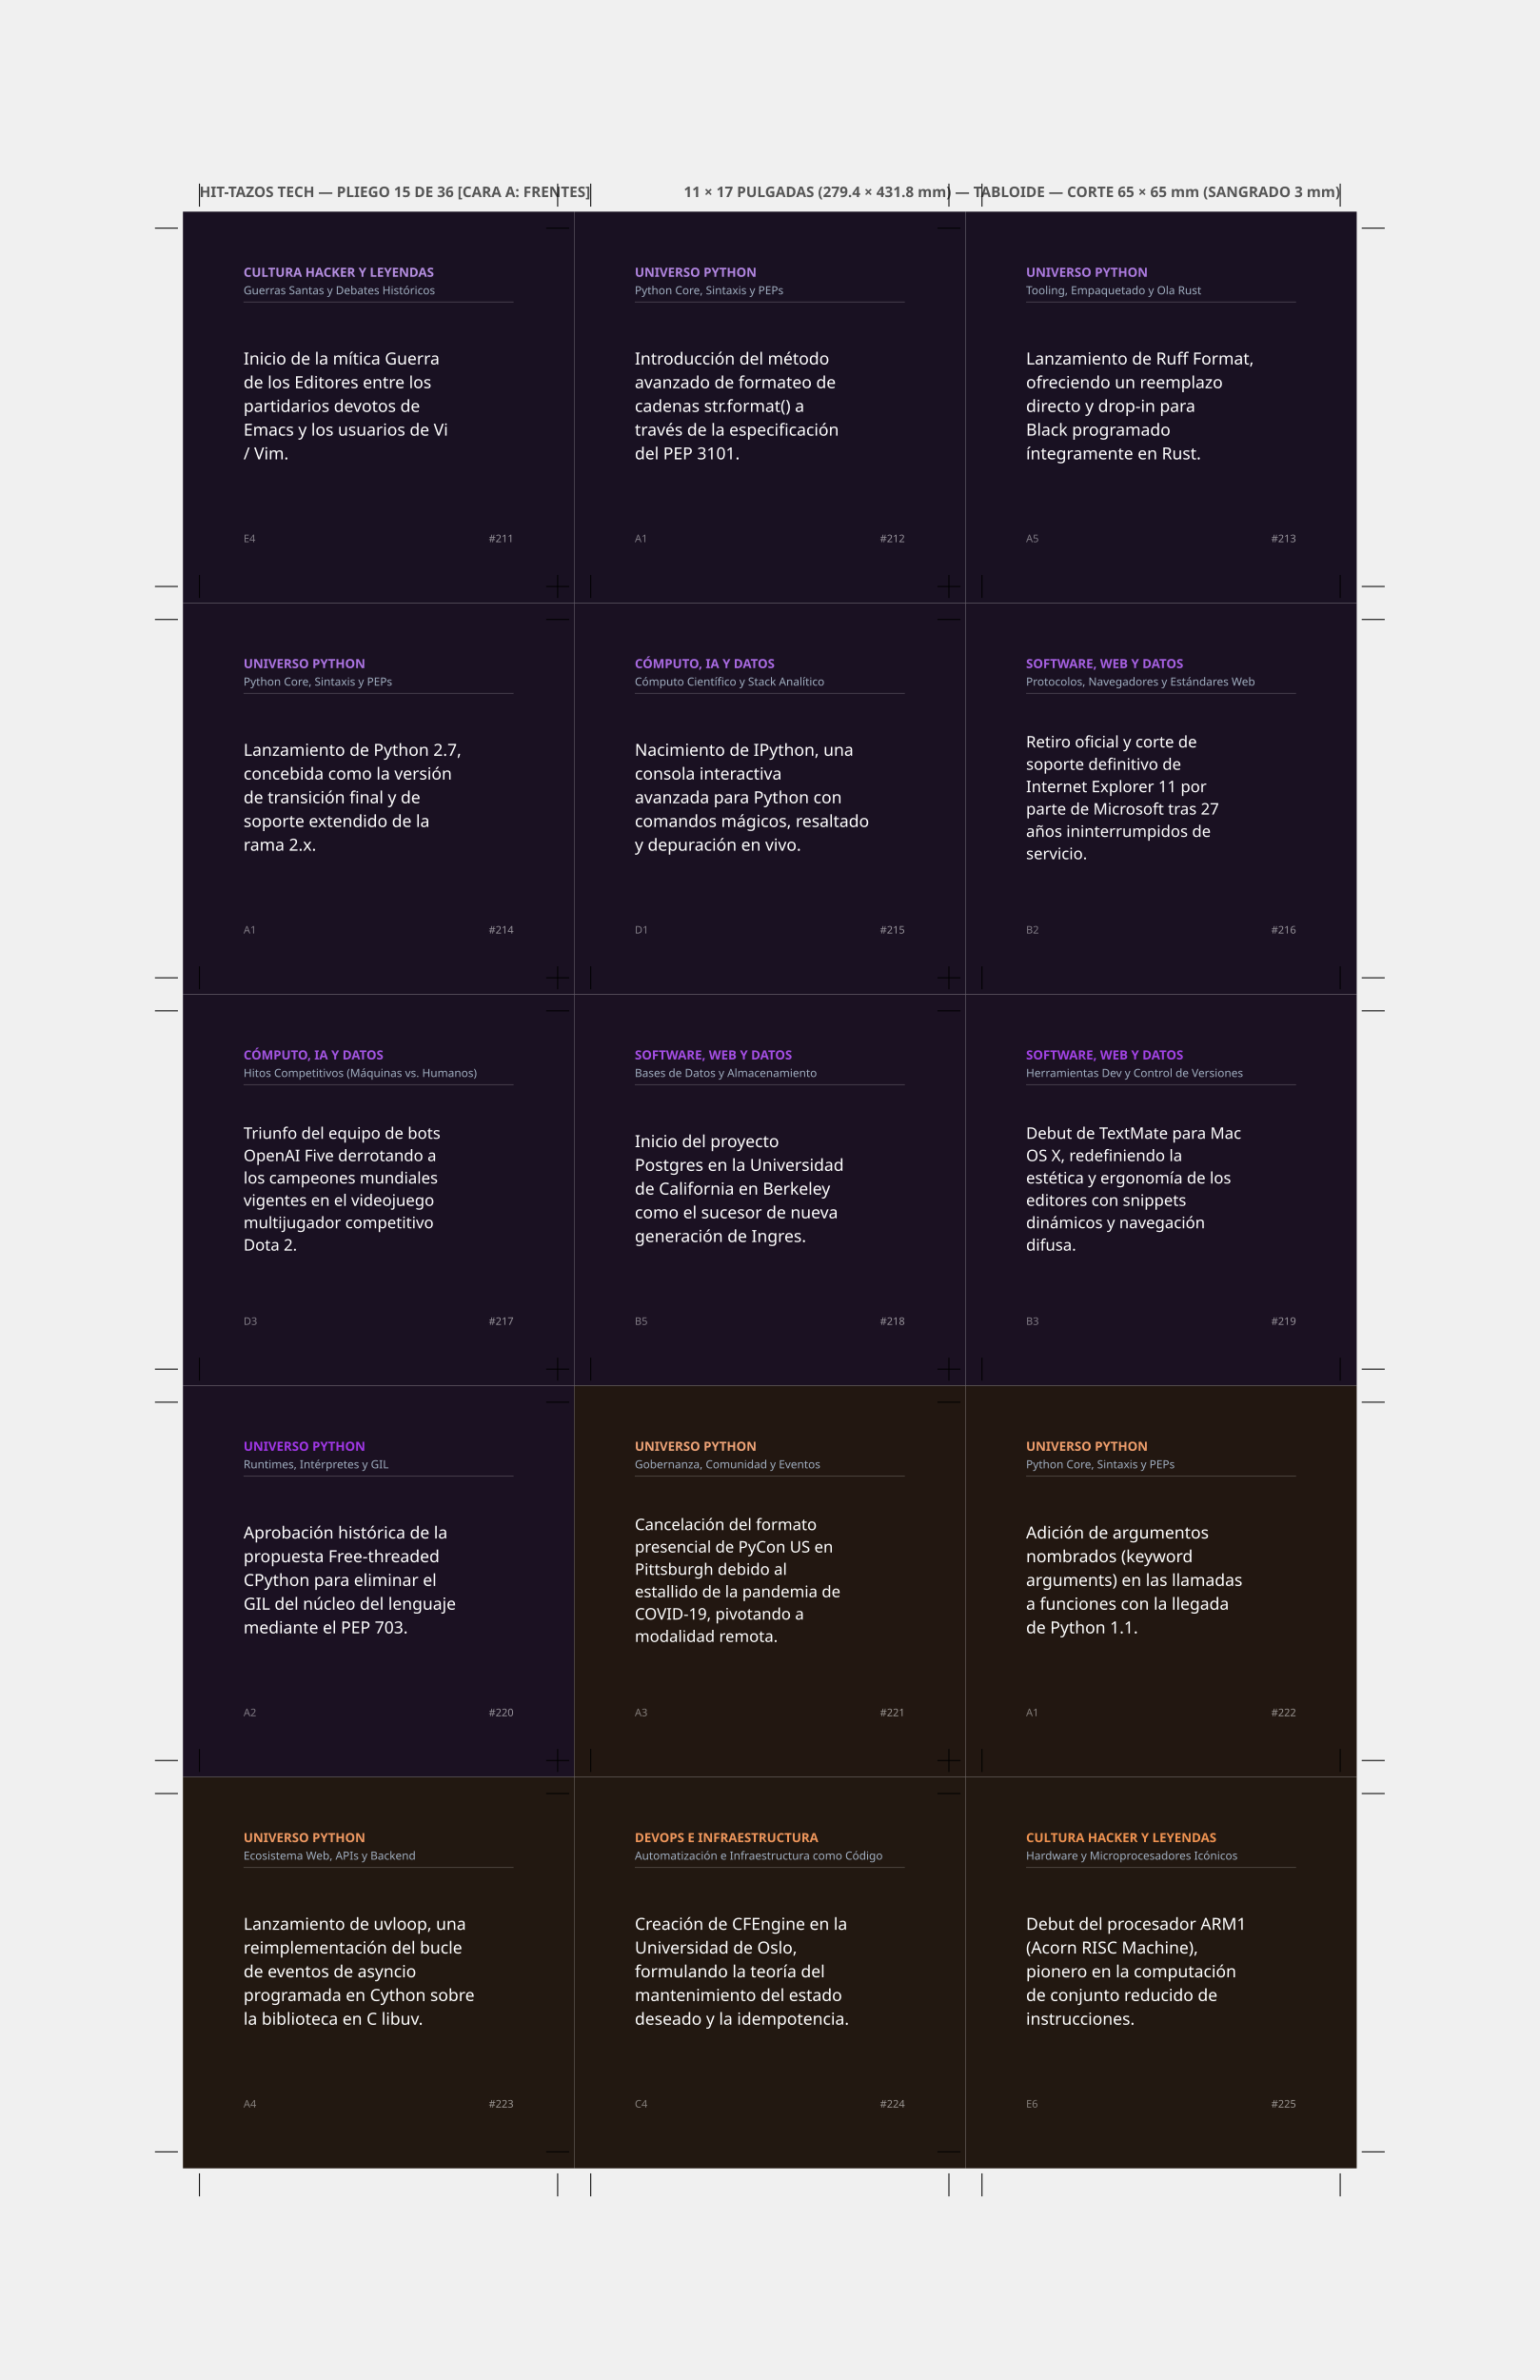
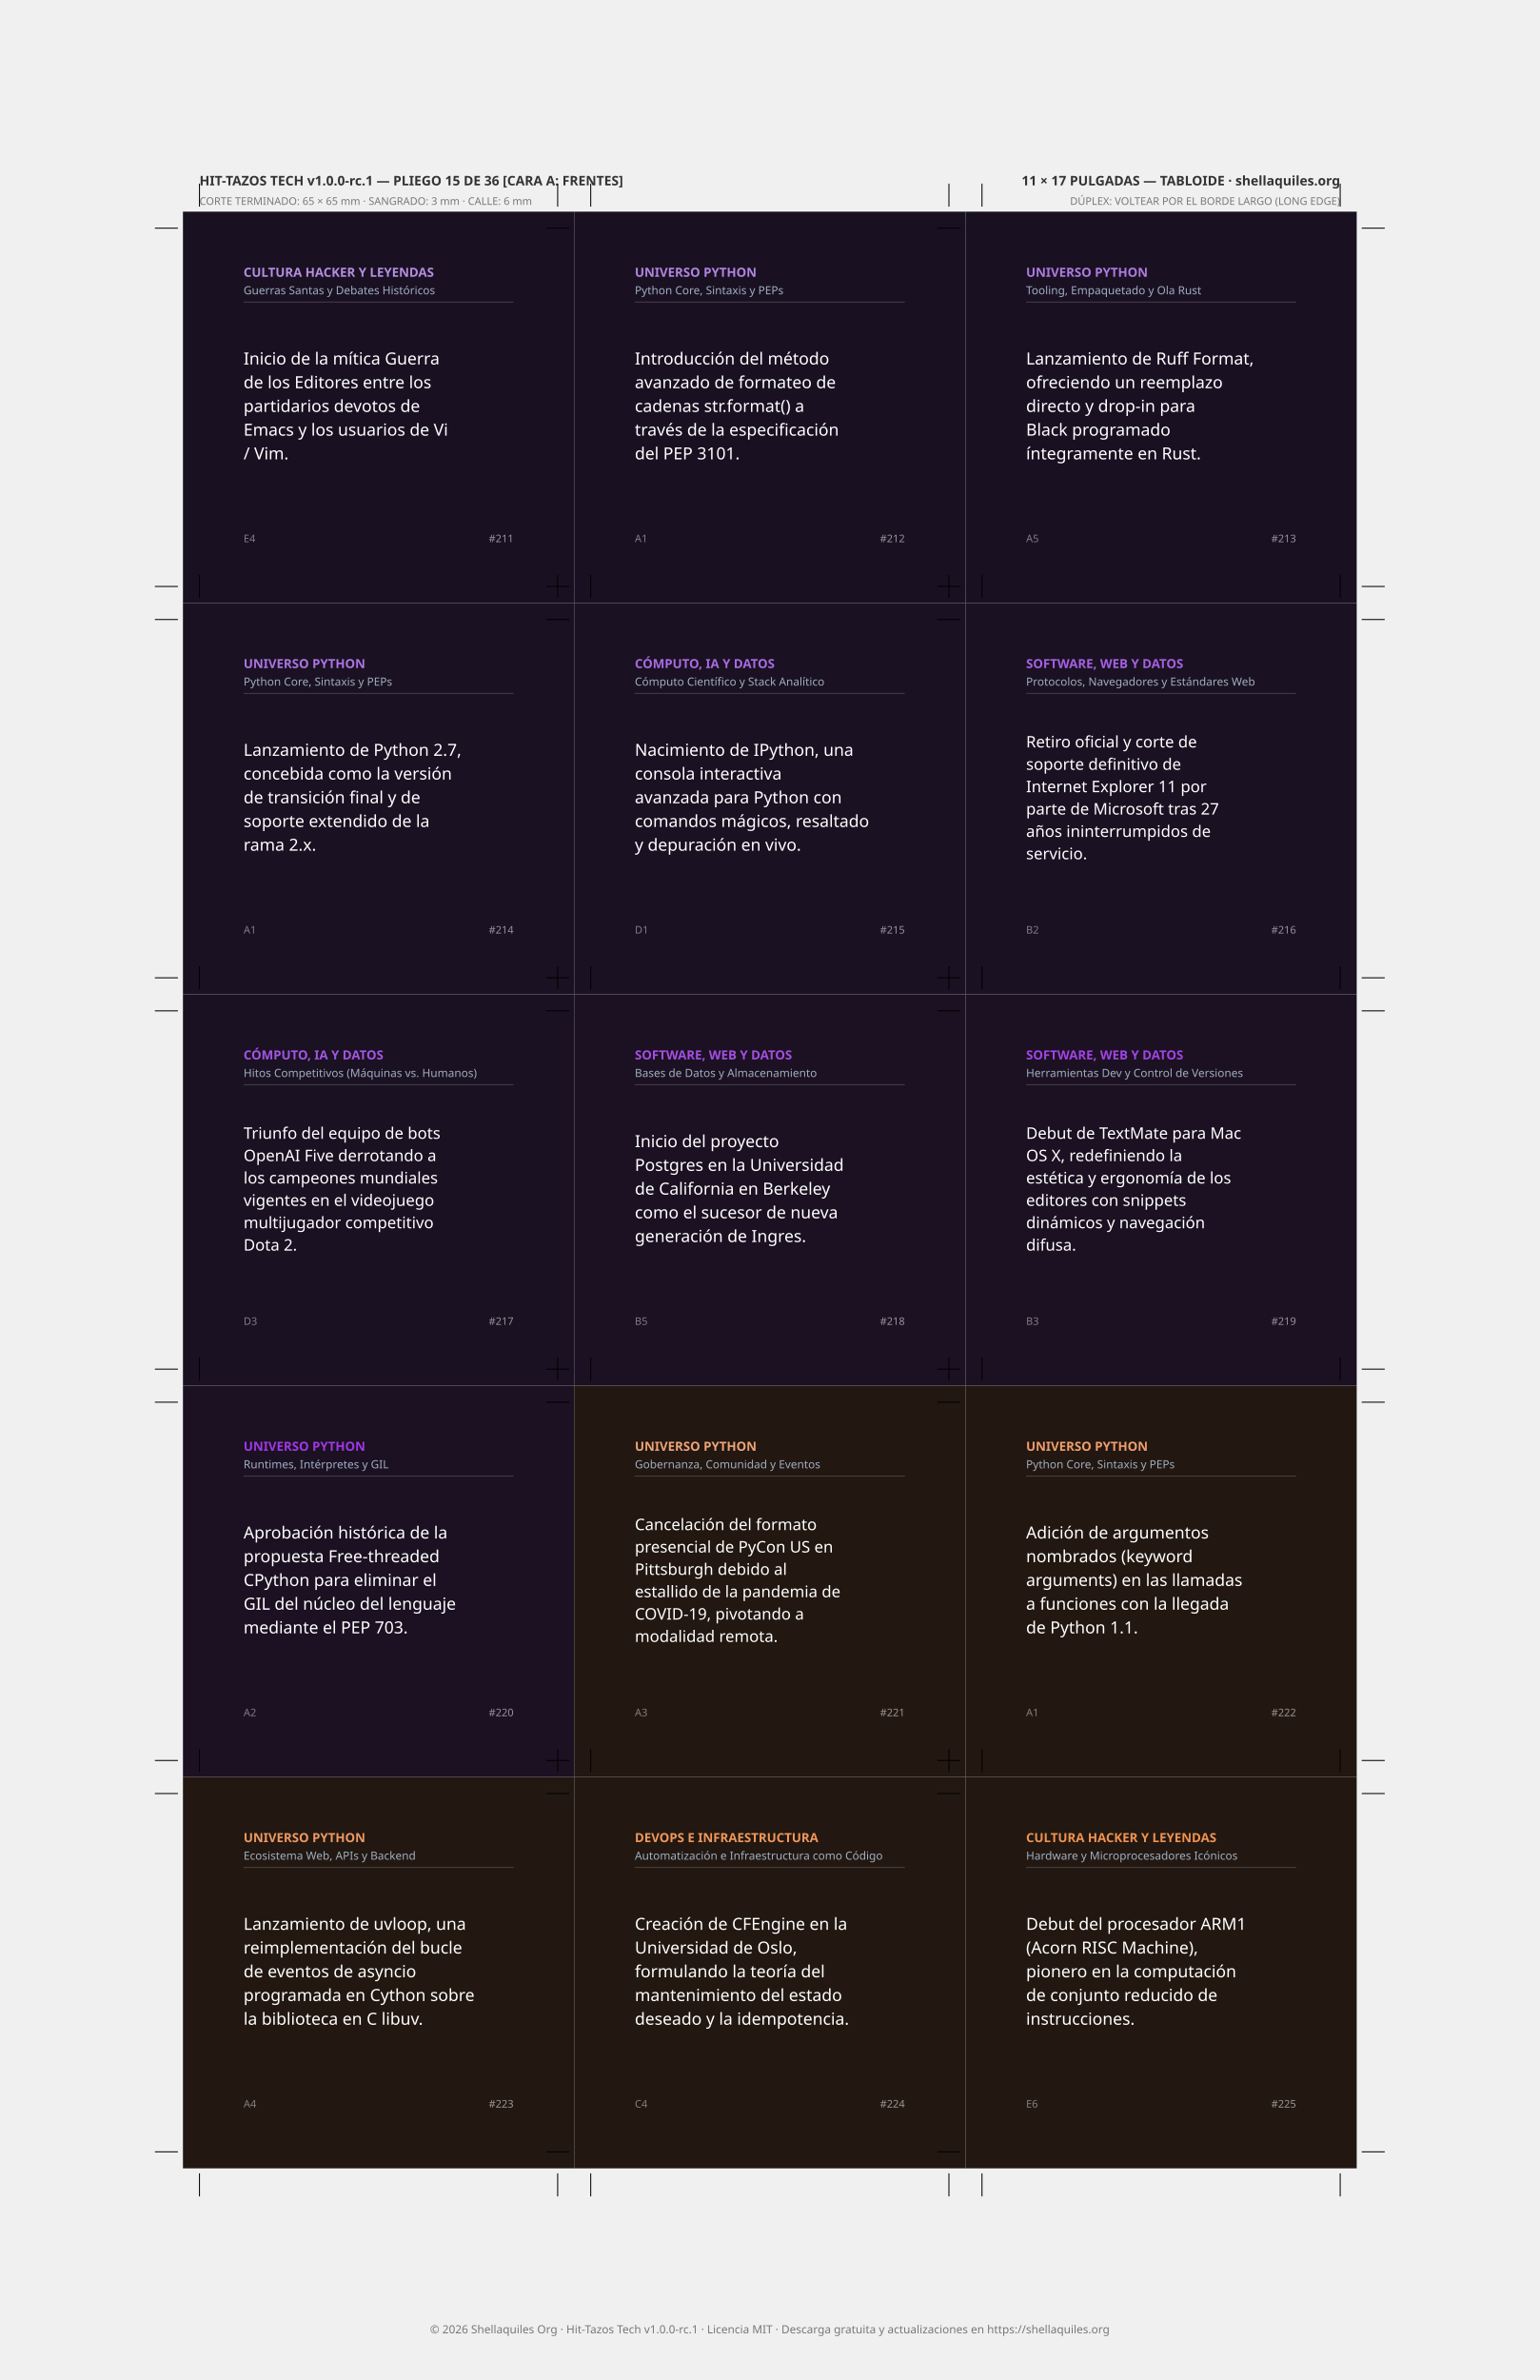
<svg xmlns="http://www.w3.org/2000/svg" width="279.4mm" height="431.8mm" viewBox="0 0 792 1224" style="background-color: #ffffff;">
  <g id="encabezado_pliego">
-     <text x="102.61" y="101.35" font-family="'Outfit', sans-serif" font-size="7.5" font-weight="700" fill="#555555">HIT-TAZOS TECH — PLIEGO 15 DE 36 [CARA A: FRENTES]</text>
-     <text x="689.39" y="101.35" font-family="'Outfit', sans-serif" font-size="7.5" font-weight="700" fill="#555555" text-anchor="end">11 × 17 PULGADAS (279.4 × 431.8 mm) — TABLOIDE — CORTE 65 × 65 mm (SANGRADO 3 mm)</text>
+     <text x="102.61" y="95.35" font-family="'Outfit', sans-serif" font-size="6.8" font-weight="700" fill="#333333">HIT-TAZOS TECH v1.0.0-rc.1 — PLIEGO 15 DE 36 [CARA A: FRENTES]</text>
+     <text x="689.39" y="95.35" font-family="'Outfit', sans-serif" font-size="6.8" font-weight="700" fill="#333333" text-anchor="end">11 × 17 PULGADAS — TABLOIDE · shellaquiles.org</text>
+     <text x="102.61" y="105.35" font-family="'Outfit', sans-serif" font-size="5.4" font-weight="500" fill="#777777">CORTE TERMINADO: 65 × 65 mm · SANGRADO: 3 mm · CALLE: 6 mm</text>
+     <text x="689.39" y="105.35" font-family="'Outfit', sans-serif" font-size="5.4" font-weight="500" fill="#777777" text-anchor="end">DÚPLEX: VOLTEAR POR EL BORDE LARGO (LONG EDGE)</text>
  </g>
  <g id="tarjetas_frente">
    <g id="carta_211_frente">
      <g stroke="#000000" stroke-width="0.5" stroke-linecap="square">
        <line x1="79.94" y1="117.35" x2="91.28" y2="117.35" />
        <line x1="102.61" y1="94.68" x2="102.61" y2="106.02" />
        <line x1="298.20" y1="117.35" x2="309.54" y2="117.35" />
        <line x1="286.87" y1="94.68" x2="286.87" y2="106.02" />
        <line x1="79.94" y1="301.61" x2="91.28" y2="301.61" />
        <line x1="102.61" y1="312.94" x2="102.61" y2="324.28" />
        <line x1="298.20" y1="301.61" x2="309.54" y2="301.61" />
        <line x1="286.87" y1="312.94" x2="286.87" y2="324.28" />
      </g>
      <rect x="94.11" y="108.85" width="201.26" height="201.26" fill="#191122" />
      <g transform="translate(102.61, 117.35)">
        <text x="22.68" y="25" font-family="'Outfit', sans-serif" font-size="6.5" font-weight="800" fill="#b58ee1">CULTURA HACKER Y LEYENDAS</text>
        <text x="22.68" y="34" font-family="'Outfit', sans-serif" font-size="5.8" font-weight="400" fill="#a0aec0">Guerras Santas y Debates Históricos</text>
        <line x1="22.68" y1="38" x2="161.57" y2="38" stroke="rgba(255,255,255,0.18)" stroke-width="0.5" />
        <text font-family="'Outfit', sans-serif" font-size="8.6" font-weight="400" fill="#ffffff">
          <tspan x="22.68" y="70.1">Inicio de la mítica Guerra</tspan>
          <tspan x="22.68" y="82.3">de los Editores entre los</tspan>
          <tspan x="22.68" y="94.5">partidarios devotos de</tspan>
          <tspan x="22.68" y="106.7">Emacs y los usuarios de Vi</tspan>
          <tspan x="22.68" y="118.9">/ Vim.</tspan>
        </text>
        <text x="22.68" y="161.5" font-family="'Outfit', sans-serif" font-size="5.4" font-weight="500" fill="rgba(255,255,255,0.45)">E4</text>
        <text x="161.57" y="161.5" font-family="'Space Grotesk', sans-serif" font-size="5.4" font-weight="500" fill="rgba(255,255,255,0.55)" text-anchor="end">#211</text>
      </g>
    </g>
    <g id="carta_212_frente">
      <g stroke="#000000" stroke-width="0.5" stroke-linecap="square">
        <line x1="281.20" y1="117.35" x2="292.54" y2="117.35" />
        <line x1="303.87" y1="94.68" x2="303.87" y2="106.02" />
        <line x1="499.46" y1="117.35" x2="510.80" y2="117.35" />
        <line x1="488.13" y1="94.68" x2="488.13" y2="106.02" />
        <line x1="281.20" y1="301.61" x2="292.54" y2="301.61" />
        <line x1="303.87" y1="312.94" x2="303.87" y2="324.28" />
        <line x1="499.46" y1="301.61" x2="510.80" y2="301.61" />
        <line x1="488.13" y1="312.94" x2="488.13" y2="324.28" />
      </g>
      <rect x="295.37" y="108.85" width="201.26" height="201.26" fill="#191122" />
      <g transform="translate(303.87, 117.35)">
        <text x="22.68" y="25" font-family="'Outfit', sans-serif" font-size="6.5" font-weight="800" fill="#b185e0">UNIVERSO PYTHON</text>
        <text x="22.68" y="34" font-family="'Outfit', sans-serif" font-size="5.8" font-weight="400" fill="#a0aec0">Python Core, Sintaxis y PEPs</text>
        <line x1="22.68" y1="38" x2="161.57" y2="38" stroke="rgba(255,255,255,0.18)" stroke-width="0.5" />
        <text font-family="'Outfit', sans-serif" font-size="8.6" font-weight="400" fill="#ffffff">
          <tspan x="22.68" y="70.1">Introducción del método</tspan>
          <tspan x="22.68" y="82.3">avanzado de formateo de</tspan>
          <tspan x="22.68" y="94.5">cadenas str.format() a</tspan>
          <tspan x="22.68" y="106.7">través de la especificación</tspan>
          <tspan x="22.68" y="118.9">del PEP 3101.</tspan>
        </text>
        <text x="22.68" y="161.5" font-family="'Outfit', sans-serif" font-size="5.4" font-weight="500" fill="rgba(255,255,255,0.45)">A1</text>
        <text x="161.57" y="161.5" font-family="'Space Grotesk', sans-serif" font-size="5.4" font-weight="500" fill="rgba(255,255,255,0.55)" text-anchor="end">#212</text>
      </g>
    </g>
    <g id="carta_213_frente">
      <g stroke="#000000" stroke-width="0.5" stroke-linecap="square">
        <line x1="482.46" y1="117.35" x2="493.80" y2="117.35" />
        <line x1="505.13" y1="94.68" x2="505.13" y2="106.02" />
        <line x1="700.72" y1="117.35" x2="712.06" y2="117.35" />
        <line x1="689.39" y1="94.68" x2="689.39" y2="106.02" />
        <line x1="482.46" y1="301.61" x2="493.80" y2="301.61" />
        <line x1="505.13" y1="312.94" x2="505.13" y2="324.28" />
        <line x1="700.72" y1="301.61" x2="712.06" y2="301.61" />
        <line x1="689.39" y1="312.94" x2="689.39" y2="324.28" />
      </g>
      <rect x="496.63" y="108.85" width="201.26" height="201.26" fill="#191122" />
      <g transform="translate(505.13, 117.35)">
        <text x="22.68" y="25" font-family="'Outfit', sans-serif" font-size="6.5" font-weight="800" fill="#ad7be0">UNIVERSO PYTHON</text>
        <text x="22.68" y="34" font-family="'Outfit', sans-serif" font-size="5.8" font-weight="400" fill="#a0aec0">Tooling, Empaquetado y Ola Rust</text>
        <line x1="22.68" y1="38" x2="161.57" y2="38" stroke="rgba(255,255,255,0.18)" stroke-width="0.5" />
        <text font-family="'Outfit', sans-serif" font-size="8.6" font-weight="400" fill="#ffffff">
          <tspan x="22.68" y="70.1">Lanzamiento de Ruff Format,</tspan>
          <tspan x="22.68" y="82.3">ofreciendo un reemplazo</tspan>
          <tspan x="22.68" y="94.5">directo y drop-in para</tspan>
          <tspan x="22.68" y="106.7">Black programado</tspan>
          <tspan x="22.68" y="118.9">íntegramente en Rust.</tspan>
        </text>
        <text x="22.68" y="161.5" font-family="'Outfit', sans-serif" font-size="5.4" font-weight="500" fill="rgba(255,255,255,0.45)">A5</text>
        <text x="161.57" y="161.5" font-family="'Space Grotesk', sans-serif" font-size="5.4" font-weight="500" fill="rgba(255,255,255,0.55)" text-anchor="end">#213</text>
      </g>
    </g>
    <g id="carta_214_frente">
      <g stroke="#000000" stroke-width="0.5" stroke-linecap="square">
        <line x1="79.94" y1="318.61" x2="91.28" y2="318.61" />
        <line x1="102.61" y1="295.94" x2="102.61" y2="307.28" />
        <line x1="298.20" y1="318.61" x2="309.54" y2="318.61" />
        <line x1="286.87" y1="295.94" x2="286.87" y2="307.28" />
        <line x1="79.94" y1="502.87" x2="91.28" y2="502.87" />
        <line x1="102.61" y1="514.20" x2="102.61" y2="525.54" />
        <line x1="298.20" y1="502.87" x2="309.54" y2="502.87" />
        <line x1="286.87" y1="514.20" x2="286.87" y2="525.54" />
      </g>
      <rect x="94.11" y="310.11" width="201.26" height="201.26" fill="#1a1122" />
      <g transform="translate(102.61, 318.61)">
        <text x="22.68" y="25" font-family="'Outfit', sans-serif" font-size="6.5" font-weight="800" fill="#ac74e2">UNIVERSO PYTHON</text>
        <text x="22.68" y="34" font-family="'Outfit', sans-serif" font-size="5.8" font-weight="400" fill="#a0aec0">Python Core, Sintaxis y PEPs</text>
        <line x1="22.68" y1="38" x2="161.57" y2="38" stroke="rgba(255,255,255,0.18)" stroke-width="0.5" />
        <text font-family="'Outfit', sans-serif" font-size="8.6" font-weight="400" fill="#ffffff">
          <tspan x="22.68" y="70.1">Lanzamiento de Python 2.7,</tspan>
          <tspan x="22.68" y="82.3">concebida como la versión</tspan>
          <tspan x="22.68" y="94.5">de transición final y de</tspan>
          <tspan x="22.68" y="106.7">soporte extendido de la</tspan>
          <tspan x="22.68" y="118.9">rama 2.x.</tspan>
        </text>
        <text x="22.68" y="161.5" font-family="'Outfit', sans-serif" font-size="5.4" font-weight="500" fill="rgba(255,255,255,0.45)">A1</text>
        <text x="161.57" y="161.5" font-family="'Space Grotesk', sans-serif" font-size="5.4" font-weight="500" fill="rgba(255,255,255,0.55)" text-anchor="end">#214</text>
      </g>
    </g>
    <g id="carta_215_frente">
      <g stroke="#000000" stroke-width="0.5" stroke-linecap="square">
        <line x1="281.20" y1="318.61" x2="292.54" y2="318.61" />
        <line x1="303.87" y1="295.94" x2="303.87" y2="307.28" />
        <line x1="499.46" y1="318.61" x2="510.80" y2="318.61" />
        <line x1="488.13" y1="295.94" x2="488.13" y2="307.28" />
        <line x1="281.20" y1="502.87" x2="292.54" y2="502.87" />
        <line x1="303.87" y1="514.20" x2="303.87" y2="525.54" />
        <line x1="499.46" y1="502.87" x2="510.80" y2="502.87" />
        <line x1="488.13" y1="514.20" x2="488.13" y2="525.54" />
      </g>
      <rect x="295.37" y="310.11" width="201.26" height="201.26" fill="#1a1122" />
      <g transform="translate(303.87, 318.61)">
        <text x="22.68" y="25" font-family="'Outfit', sans-serif" font-size="6.5" font-weight="800" fill="#a96ae2">CÓMPUTO, IA Y DATOS</text>
        <text x="22.68" y="34" font-family="'Outfit', sans-serif" font-size="5.8" font-weight="400" fill="#a0aec0">Cómputo Científico y Stack Analítico</text>
        <line x1="22.68" y1="38" x2="161.57" y2="38" stroke="rgba(255,255,255,0.18)" stroke-width="0.5" />
        <text font-family="'Outfit', sans-serif" font-size="8.6" font-weight="400" fill="#ffffff">
          <tspan x="22.68" y="70.1">Nacimiento de IPython, una</tspan>
          <tspan x="22.68" y="82.3">consola interactiva</tspan>
          <tspan x="22.68" y="94.5">avanzada para Python con</tspan>
          <tspan x="22.68" y="106.7">comandos mágicos, resaltado</tspan>
          <tspan x="22.68" y="118.9">y depuración en vivo.</tspan>
        </text>
        <text x="22.68" y="161.5" font-family="'Outfit', sans-serif" font-size="5.4" font-weight="500" fill="rgba(255,255,255,0.45)">D1</text>
        <text x="161.57" y="161.5" font-family="'Space Grotesk', sans-serif" font-size="5.4" font-weight="500" fill="rgba(255,255,255,0.55)" text-anchor="end">#215</text>
      </g>
    </g>
    <g id="carta_216_frente">
      <g stroke="#000000" stroke-width="0.5" stroke-linecap="square">
        <line x1="482.46" y1="318.61" x2="493.80" y2="318.61" />
        <line x1="505.13" y1="295.94" x2="505.13" y2="307.28" />
        <line x1="700.72" y1="318.61" x2="712.06" y2="318.61" />
        <line x1="689.39" y1="295.94" x2="689.39" y2="307.28" />
        <line x1="482.46" y1="502.87" x2="493.80" y2="502.87" />
        <line x1="505.13" y1="514.20" x2="505.13" y2="525.54" />
        <line x1="700.72" y1="502.87" x2="712.06" y2="502.87" />
        <line x1="689.39" y1="514.20" x2="689.39" y2="525.54" />
      </g>
      <rect x="496.63" y="310.11" width="201.26" height="201.26" fill="#1a1122" />
      <g transform="translate(505.13, 318.61)">
        <text x="22.68" y="25" font-family="'Outfit', sans-serif" font-size="6.5" font-weight="800" fill="#a660e2">SOFTWARE, WEB Y DATOS</text>
        <text x="22.68" y="34" font-family="'Outfit', sans-serif" font-size="5.8" font-weight="400" fill="#a0aec0">Protocolos, Navegadores y Estándares Web</text>
        <line x1="22.68" y1="38" x2="161.57" y2="38" stroke="rgba(255,255,255,0.18)" stroke-width="0.5" />
        <text font-family="'Outfit', sans-serif" font-size="8.2" font-weight="400" fill="#ffffff">
          <tspan x="22.68" y="65.8">Retiro oficial y corte de</tspan>
          <tspan x="22.68" y="77.3">soporte definitivo de</tspan>
          <tspan x="22.68" y="88.8">Internet Explorer 11 por</tspan>
          <tspan x="22.68" y="100.3">parte de Microsoft tras 27</tspan>
          <tspan x="22.68" y="111.8">años ininterrumpidos de</tspan>
          <tspan x="22.68" y="123.3">servicio.</tspan>
        </text>
        <text x="22.68" y="161.5" font-family="'Outfit', sans-serif" font-size="5.4" font-weight="500" fill="rgba(255,255,255,0.45)">B2</text>
        <text x="161.57" y="161.5" font-family="'Space Grotesk', sans-serif" font-size="5.4" font-weight="500" fill="rgba(255,255,255,0.55)" text-anchor="end">#216</text>
      </g>
    </g>
    <g id="carta_217_frente">
      <g stroke="#000000" stroke-width="0.5" stroke-linecap="square">
        <line x1="79.94" y1="519.87" x2="91.28" y2="519.87" />
        <line x1="102.61" y1="497.20" x2="102.61" y2="508.54" />
        <line x1="298.20" y1="519.87" x2="309.54" y2="519.87" />
        <line x1="286.87" y1="497.20" x2="286.87" y2="508.54" />
        <line x1="79.94" y1="704.13" x2="91.28" y2="704.13" />
        <line x1="102.61" y1="715.46" x2="102.61" y2="726.80" />
        <line x1="298.20" y1="704.13" x2="309.54" y2="704.13" />
        <line x1="286.87" y1="715.46" x2="286.87" y2="726.80" />
      </g>
      <rect x="94.11" y="511.37" width="201.26" height="201.26" fill="#1a1122" />
      <g transform="translate(102.61, 519.87)">
        <text x="22.68" y="25" font-family="'Outfit', sans-serif" font-size="6.5" font-weight="800" fill="#a355e2">CÓMPUTO, IA Y DATOS</text>
        <text x="22.68" y="34" font-family="'Outfit', sans-serif" font-size="5.8" font-weight="400" fill="#a0aec0">Hitos Competitivos (Máquinas vs. Humanos)</text>
        <line x1="22.68" y1="38" x2="161.57" y2="38" stroke="rgba(255,255,255,0.18)" stroke-width="0.5" />
        <text font-family="'Outfit', sans-serif" font-size="8.2" font-weight="400" fill="#ffffff">
          <tspan x="22.68" y="65.8">Triunfo del equipo de bots</tspan>
          <tspan x="22.68" y="77.3">OpenAI Five derrotando a</tspan>
          <tspan x="22.68" y="88.8">los campeones mundiales</tspan>
          <tspan x="22.68" y="100.3">vigentes en el videojuego</tspan>
          <tspan x="22.68" y="111.8">multijugador competitivo</tspan>
          <tspan x="22.68" y="123.3">Dota 2.</tspan>
        </text>
        <text x="22.68" y="161.5" font-family="'Outfit', sans-serif" font-size="5.4" font-weight="500" fill="rgba(255,255,255,0.45)">D3</text>
        <text x="161.57" y="161.5" font-family="'Space Grotesk', sans-serif" font-size="5.4" font-weight="500" fill="rgba(255,255,255,0.55)" text-anchor="end">#217</text>
      </g>
    </g>
    <g id="carta_218_frente">
      <g stroke="#000000" stroke-width="0.5" stroke-linecap="square">
        <line x1="281.20" y1="519.87" x2="292.54" y2="519.87" />
        <line x1="303.87" y1="497.20" x2="303.87" y2="508.54" />
        <line x1="499.46" y1="519.87" x2="510.80" y2="519.87" />
        <line x1="488.13" y1="497.20" x2="488.13" y2="508.54" />
        <line x1="281.20" y1="704.13" x2="292.54" y2="704.13" />
        <line x1="303.87" y1="715.46" x2="303.87" y2="726.80" />
        <line x1="499.46" y1="704.13" x2="510.80" y2="704.13" />
        <line x1="488.13" y1="715.46" x2="488.13" y2="726.80" />
      </g>
      <rect x="295.37" y="511.37" width="201.26" height="201.26" fill="#1b1122" />
      <g transform="translate(303.87, 519.87)">
        <text x="22.68" y="25" font-family="'Outfit', sans-serif" font-size="6.5" font-weight="800" fill="#a44ee4">SOFTWARE, WEB Y DATOS</text>
        <text x="22.68" y="34" font-family="'Outfit', sans-serif" font-size="5.8" font-weight="400" fill="#a0aec0">Bases de Datos y Almacenamiento</text>
        <line x1="22.68" y1="38" x2="161.57" y2="38" stroke="rgba(255,255,255,0.18)" stroke-width="0.5" />
        <text font-family="'Outfit', sans-serif" font-size="8.6" font-weight="400" fill="#ffffff">
          <tspan x="22.68" y="70.1">Inicio del proyecto</tspan>
          <tspan x="22.68" y="82.3">Postgres en la Universidad</tspan>
          <tspan x="22.68" y="94.5">de California en Berkeley</tspan>
          <tspan x="22.68" y="106.7">como el sucesor de nueva</tspan>
          <tspan x="22.68" y="118.9">generación de Ingres.</tspan>
        </text>
        <text x="22.68" y="161.5" font-family="'Outfit', sans-serif" font-size="5.4" font-weight="500" fill="rgba(255,255,255,0.45)">B5</text>
        <text x="161.57" y="161.5" font-family="'Space Grotesk', sans-serif" font-size="5.4" font-weight="500" fill="rgba(255,255,255,0.55)" text-anchor="end">#218</text>
      </g>
    </g>
    <g id="carta_219_frente">
      <g stroke="#000000" stroke-width="0.5" stroke-linecap="square">
        <line x1="482.46" y1="519.87" x2="493.80" y2="519.87" />
        <line x1="505.13" y1="497.20" x2="505.13" y2="508.54" />
        <line x1="700.72" y1="519.87" x2="712.06" y2="519.87" />
        <line x1="689.39" y1="497.20" x2="689.39" y2="508.54" />
        <line x1="482.46" y1="704.13" x2="493.80" y2="704.13" />
        <line x1="505.13" y1="715.46" x2="505.13" y2="726.80" />
        <line x1="700.72" y1="704.13" x2="712.06" y2="704.13" />
        <line x1="689.39" y1="715.46" x2="689.39" y2="726.80" />
      </g>
      <rect x="496.63" y="511.37" width="201.26" height="201.26" fill="#1b1122" />
      <g transform="translate(505.13, 519.87)">
        <text x="22.68" y="25" font-family="'Outfit', sans-serif" font-size="6.5" font-weight="800" fill="#a243e5">SOFTWARE, WEB Y DATOS</text>
        <text x="22.68" y="34" font-family="'Outfit', sans-serif" font-size="5.8" font-weight="400" fill="#a0aec0">Herramientas Dev y Control de Versiones</text>
        <line x1="22.68" y1="38" x2="161.57" y2="38" stroke="rgba(255,255,255,0.18)" stroke-width="0.5" />
        <text font-family="'Outfit', sans-serif" font-size="8.2" font-weight="400" fill="#ffffff">
          <tspan x="22.68" y="65.8">Debut de TextMate para Mac</tspan>
          <tspan x="22.68" y="77.3">OS X, redefiniendo la</tspan>
          <tspan x="22.68" y="88.8">estética y ergonomía de los</tspan>
          <tspan x="22.68" y="100.3">editores con snippets</tspan>
          <tspan x="22.68" y="111.8">dinámicos y navegación</tspan>
          <tspan x="22.68" y="123.3">difusa.</tspan>
        </text>
        <text x="22.68" y="161.5" font-family="'Outfit', sans-serif" font-size="5.4" font-weight="500" fill="rgba(255,255,255,0.45)">B3</text>
        <text x="161.57" y="161.5" font-family="'Space Grotesk', sans-serif" font-size="5.4" font-weight="500" fill="rgba(255,255,255,0.55)" text-anchor="end">#219</text>
      </g>
    </g>
    <g id="carta_220_frente">
      <g stroke="#000000" stroke-width="0.5" stroke-linecap="square">
        <line x1="79.94" y1="721.13" x2="91.28" y2="721.13" />
        <line x1="102.61" y1="698.46" x2="102.61" y2="709.80" />
        <line x1="298.20" y1="721.13" x2="309.54" y2="721.13" />
        <line x1="286.87" y1="698.46" x2="286.87" y2="709.80" />
        <line x1="79.94" y1="905.39" x2="91.28" y2="905.39" />
        <line x1="102.61" y1="916.72" x2="102.61" y2="928.06" />
        <line x1="298.20" y1="905.39" x2="309.54" y2="905.39" />
        <line x1="286.87" y1="916.72" x2="286.87" y2="928.06" />
      </g>
      <rect x="94.11" y="712.63" width="201.26" height="201.26" fill="#1b1122" />
      <g transform="translate(102.61, 721.13)">
        <text x="22.68" y="25" font-family="'Outfit', sans-serif" font-size="6.5" font-weight="800" fill="#a037e6">UNIVERSO PYTHON</text>
        <text x="22.68" y="34" font-family="'Outfit', sans-serif" font-size="5.8" font-weight="400" fill="#a0aec0">Runtimes, Intérpretes y GIL</text>
        <line x1="22.68" y1="38" x2="161.57" y2="38" stroke="rgba(255,255,255,0.18)" stroke-width="0.5" />
        <text font-family="'Outfit', sans-serif" font-size="8.6" font-weight="400" fill="#ffffff">
          <tspan x="22.68" y="70.1">Aprobación histórica de la</tspan>
          <tspan x="22.68" y="82.3">propuesta Free-threaded</tspan>
          <tspan x="22.68" y="94.5">CPython para eliminar el</tspan>
          <tspan x="22.68" y="106.7">GIL del núcleo del lenguaje</tspan>
          <tspan x="22.68" y="118.9">mediante el PEP 703.</tspan>
        </text>
        <text x="22.68" y="161.5" font-family="'Outfit', sans-serif" font-size="5.4" font-weight="500" fill="rgba(255,255,255,0.45)">A2</text>
        <text x="161.57" y="161.5" font-family="'Space Grotesk', sans-serif" font-size="5.4" font-weight="500" fill="rgba(255,255,255,0.55)" text-anchor="end">#220</text>
      </g>
    </g>
    <g id="carta_221_frente">
      <g stroke="#000000" stroke-width="0.5" stroke-linecap="square">
        <line x1="281.20" y1="721.13" x2="292.54" y2="721.13" />
        <line x1="303.87" y1="698.46" x2="303.87" y2="709.80" />
        <line x1="499.46" y1="721.13" x2="510.80" y2="721.13" />
        <line x1="488.13" y1="698.46" x2="488.13" y2="709.80" />
        <line x1="281.20" y1="905.39" x2="292.54" y2="905.39" />
        <line x1="303.87" y1="916.72" x2="303.87" y2="928.06" />
        <line x1="499.46" y1="905.39" x2="510.80" y2="905.39" />
        <line x1="488.13" y1="916.72" x2="488.13" y2="928.06" />
      </g>
      <rect x="295.37" y="712.63" width="201.26" height="201.26" fill="#221711" />
      <g transform="translate(303.87, 721.13)">
        <text x="22.68" y="25" font-family="'Outfit', sans-serif" font-size="6.5" font-weight="800" fill="#eea377">UNIVERSO PYTHON</text>
        <text x="22.68" y="34" font-family="'Outfit', sans-serif" font-size="5.8" font-weight="400" fill="#a0aec0">Gobernanza, Comunidad y Eventos</text>
        <line x1="22.68" y1="38" x2="161.57" y2="38" stroke="rgba(255,255,255,0.18)" stroke-width="0.5" />
        <text font-family="'Outfit', sans-serif" font-size="8.2" font-weight="400" fill="#ffffff">
          <tspan x="22.68" y="65.8">Cancelación del formato</tspan>
          <tspan x="22.68" y="77.3">presencial de PyCon US en</tspan>
          <tspan x="22.68" y="88.8">Pittsburgh debido al</tspan>
          <tspan x="22.68" y="100.3">estallido de la pandemia de</tspan>
          <tspan x="22.68" y="111.8">COVID-19, pivotando a</tspan>
          <tspan x="22.68" y="123.3">modalidad remota.</tspan>
        </text>
        <text x="22.68" y="161.5" font-family="'Outfit', sans-serif" font-size="5.4" font-weight="500" fill="rgba(255,255,255,0.45)">A3</text>
        <text x="161.57" y="161.5" font-family="'Space Grotesk', sans-serif" font-size="5.4" font-weight="500" fill="rgba(255,255,255,0.55)" text-anchor="end">#221</text>
      </g>
    </g>
    <g id="carta_222_frente">
      <g stroke="#000000" stroke-width="0.5" stroke-linecap="square">
        <line x1="482.46" y1="721.13" x2="493.80" y2="721.13" />
        <line x1="505.13" y1="698.46" x2="505.13" y2="709.80" />
        <line x1="700.72" y1="721.13" x2="712.06" y2="721.13" />
        <line x1="689.39" y1="698.46" x2="689.39" y2="709.80" />
        <line x1="482.46" y1="905.39" x2="493.80" y2="905.39" />
        <line x1="505.13" y1="916.72" x2="505.13" y2="928.06" />
        <line x1="700.72" y1="905.39" x2="712.06" y2="905.39" />
        <line x1="689.39" y1="916.72" x2="689.39" y2="928.06" />
      </g>
      <rect x="496.63" y="712.63" width="201.26" height="201.26" fill="#221711" />
      <g transform="translate(505.13, 721.13)">
        <text x="22.68" y="25" font-family="'Outfit', sans-serif" font-size="6.5" font-weight="800" fill="#ef9e6c">UNIVERSO PYTHON</text>
        <text x="22.68" y="34" font-family="'Outfit', sans-serif" font-size="5.8" font-weight="400" fill="#a0aec0">Python Core, Sintaxis y PEPs</text>
        <line x1="22.68" y1="38" x2="161.57" y2="38" stroke="rgba(255,255,255,0.18)" stroke-width="0.5" />
        <text font-family="'Outfit', sans-serif" font-size="8.6" font-weight="400" fill="#ffffff">
          <tspan x="22.68" y="70.1">Adición de argumentos</tspan>
          <tspan x="22.68" y="82.3">nombrados (keyword</tspan>
          <tspan x="22.68" y="94.5">arguments) en las llamadas</tspan>
          <tspan x="22.68" y="106.7">a funciones con la llegada</tspan>
          <tspan x="22.68" y="118.9">de Python 1.1.</tspan>
        </text>
        <text x="22.68" y="161.5" font-family="'Outfit', sans-serif" font-size="5.4" font-weight="500" fill="rgba(255,255,255,0.45)">A1</text>
        <text x="161.57" y="161.5" font-family="'Space Grotesk', sans-serif" font-size="5.4" font-weight="500" fill="rgba(255,255,255,0.55)" text-anchor="end">#222</text>
      </g>
    </g>
    <g id="carta_223_frente">
      <g stroke="#000000" stroke-width="0.5" stroke-linecap="square">
        <line x1="79.94" y1="922.39" x2="91.28" y2="922.39" />
        <line x1="102.61" y1="899.72" x2="102.61" y2="911.06" />
        <line x1="298.20" y1="922.39" x2="309.54" y2="922.39" />
        <line x1="286.87" y1="899.72" x2="286.87" y2="911.06" />
        <line x1="79.94" y1="1106.65" x2="91.28" y2="1106.65" />
        <line x1="102.61" y1="1117.98" x2="102.61" y2="1129.32" />
        <line x1="298.20" y1="1106.65" x2="309.54" y2="1106.65" />
        <line x1="286.87" y1="1117.98" x2="286.87" y2="1129.32" />
      </g>
      <rect x="94.11" y="913.89" width="201.26" height="201.26" fill="#221811" />
      <g transform="translate(102.61, 922.39)">
        <text x="22.68" y="25" font-family="'Outfit', sans-serif" font-size="6.5" font-weight="800" fill="#ef9962">UNIVERSO PYTHON</text>
        <text x="22.68" y="34" font-family="'Outfit', sans-serif" font-size="5.8" font-weight="400" fill="#a0aec0">Ecosistema Web, APIs y Backend</text>
        <line x1="22.68" y1="38" x2="161.57" y2="38" stroke="rgba(255,255,255,0.18)" stroke-width="0.5" />
        <text font-family="'Outfit', sans-serif" font-size="8.6" font-weight="400" fill="#ffffff">
          <tspan x="22.68" y="70.1">Lanzamiento de uvloop, una</tspan>
          <tspan x="22.68" y="82.3">reimplementación del bucle</tspan>
          <tspan x="22.68" y="94.5">de eventos de asyncio</tspan>
          <tspan x="22.68" y="106.7">programada en Cython sobre</tspan>
          <tspan x="22.68" y="118.9">la biblioteca en C libuv.</tspan>
        </text>
        <text x="22.68" y="161.5" font-family="'Outfit', sans-serif" font-size="5.4" font-weight="500" fill="rgba(255,255,255,0.45)">A4</text>
        <text x="161.57" y="161.5" font-family="'Space Grotesk', sans-serif" font-size="5.4" font-weight="500" fill="rgba(255,255,255,0.55)" text-anchor="end">#223</text>
      </g>
    </g>
    <g id="carta_224_frente">
      <g stroke="#000000" stroke-width="0.5" stroke-linecap="square">
        <line x1="281.20" y1="922.39" x2="292.54" y2="922.39" />
        <line x1="303.87" y1="899.72" x2="303.87" y2="911.06" />
        <line x1="499.46" y1="922.39" x2="510.80" y2="922.39" />
        <line x1="488.13" y1="899.72" x2="488.13" y2="911.06" />
        <line x1="281.20" y1="1106.65" x2="292.54" y2="1106.65" />
        <line x1="303.87" y1="1117.98" x2="303.87" y2="1129.32" />
        <line x1="499.46" y1="1106.65" x2="510.80" y2="1106.65" />
        <line x1="488.13" y1="1117.98" x2="488.13" y2="1129.32" />
      </g>
      <rect x="295.37" y="913.89" width="201.26" height="201.26" fill="#221811" />
      <g transform="translate(303.87, 922.39)">
        <text x="22.68" y="25" font-family="'Outfit', sans-serif" font-size="6.5" font-weight="800" fill="#f0975c">DEVOPS E INFRAESTRUCTURA</text>
        <text x="22.68" y="34" font-family="'Outfit', sans-serif" font-size="5.8" font-weight="400" fill="#a0aec0">Automatización e Infraestructura como Código</text>
        <line x1="22.68" y1="38" x2="161.57" y2="38" stroke="rgba(255,255,255,0.18)" stroke-width="0.5" />
        <text font-family="'Outfit', sans-serif" font-size="8.6" font-weight="400" fill="#ffffff">
          <tspan x="22.68" y="70.1">Creación de CFEngine en la</tspan>
          <tspan x="22.68" y="82.3">Universidad de Oslo,</tspan>
          <tspan x="22.68" y="94.5">formulando la teoría del</tspan>
          <tspan x="22.68" y="106.7">mantenimiento del estado</tspan>
          <tspan x="22.68" y="118.9">deseado y la idempotencia.</tspan>
        </text>
        <text x="22.68" y="161.5" font-family="'Outfit', sans-serif" font-size="5.4" font-weight="500" fill="rgba(255,255,255,0.45)">C4</text>
        <text x="161.57" y="161.5" font-family="'Space Grotesk', sans-serif" font-size="5.4" font-weight="500" fill="rgba(255,255,255,0.55)" text-anchor="end">#224</text>
      </g>
    </g>
    <g id="carta_225_frente">
      <g stroke="#000000" stroke-width="0.5" stroke-linecap="square">
        <line x1="482.46" y1="922.39" x2="493.80" y2="922.39" />
        <line x1="505.13" y1="899.72" x2="505.13" y2="911.06" />
        <line x1="700.72" y1="922.39" x2="712.06" y2="922.39" />
        <line x1="689.39" y1="899.72" x2="689.39" y2="911.06" />
        <line x1="482.46" y1="1106.65" x2="493.80" y2="1106.65" />
        <line x1="505.13" y1="1117.98" x2="505.13" y2="1129.32" />
        <line x1="700.72" y1="1106.65" x2="712.06" y2="1106.65" />
        <line x1="689.39" y1="1117.98" x2="689.39" y2="1129.32" />
      </g>
      <rect x="496.63" y="913.89" width="201.26" height="201.26" fill="#221811" />
      <g transform="translate(505.13, 922.39)">
        <text x="22.68" y="25" font-family="'Outfit', sans-serif" font-size="6.5" font-weight="800" fill="#f09351">CULTURA HACKER Y LEYENDAS</text>
        <text x="22.68" y="34" font-family="'Outfit', sans-serif" font-size="5.8" font-weight="400" fill="#a0aec0">Hardware y Microprocesadores Icónicos</text>
        <line x1="22.68" y1="38" x2="161.57" y2="38" stroke="rgba(255,255,255,0.18)" stroke-width="0.5" />
        <text font-family="'Outfit', sans-serif" font-size="8.6" font-weight="400" fill="#ffffff">
          <tspan x="22.68" y="70.1">Debut del procesador ARM1</tspan>
          <tspan x="22.68" y="82.3">(Acorn RISC Machine),</tspan>
          <tspan x="22.68" y="94.5">pionero en la computación</tspan>
          <tspan x="22.68" y="106.7">de conjunto reducido de</tspan>
          <tspan x="22.68" y="118.9">instrucciones.</tspan>
        </text>
        <text x="22.68" y="161.5" font-family="'Outfit', sans-serif" font-size="5.4" font-weight="500" fill="rgba(255,255,255,0.45)">E6</text>
        <text x="161.57" y="161.5" font-family="'Space Grotesk', sans-serif" font-size="5.4" font-weight="500" fill="rgba(255,255,255,0.55)" text-anchor="end">#225</text>
      </g>
    </g>
  </g>
+   <g id="pie_pliego">
+     <text x="396.00" y="1200.00" font-family="'Outfit', sans-serif" font-size="5.8" font-weight="500" fill="#777777" text-anchor="middle">© 2026 Shellaquiles Org · Hit-Tazos Tech v1.0.0-rc.1 · Licencia MIT · Descarga gratuita y actualizaciones en https://shellaquiles.org</text>
+   </g>
</svg>
